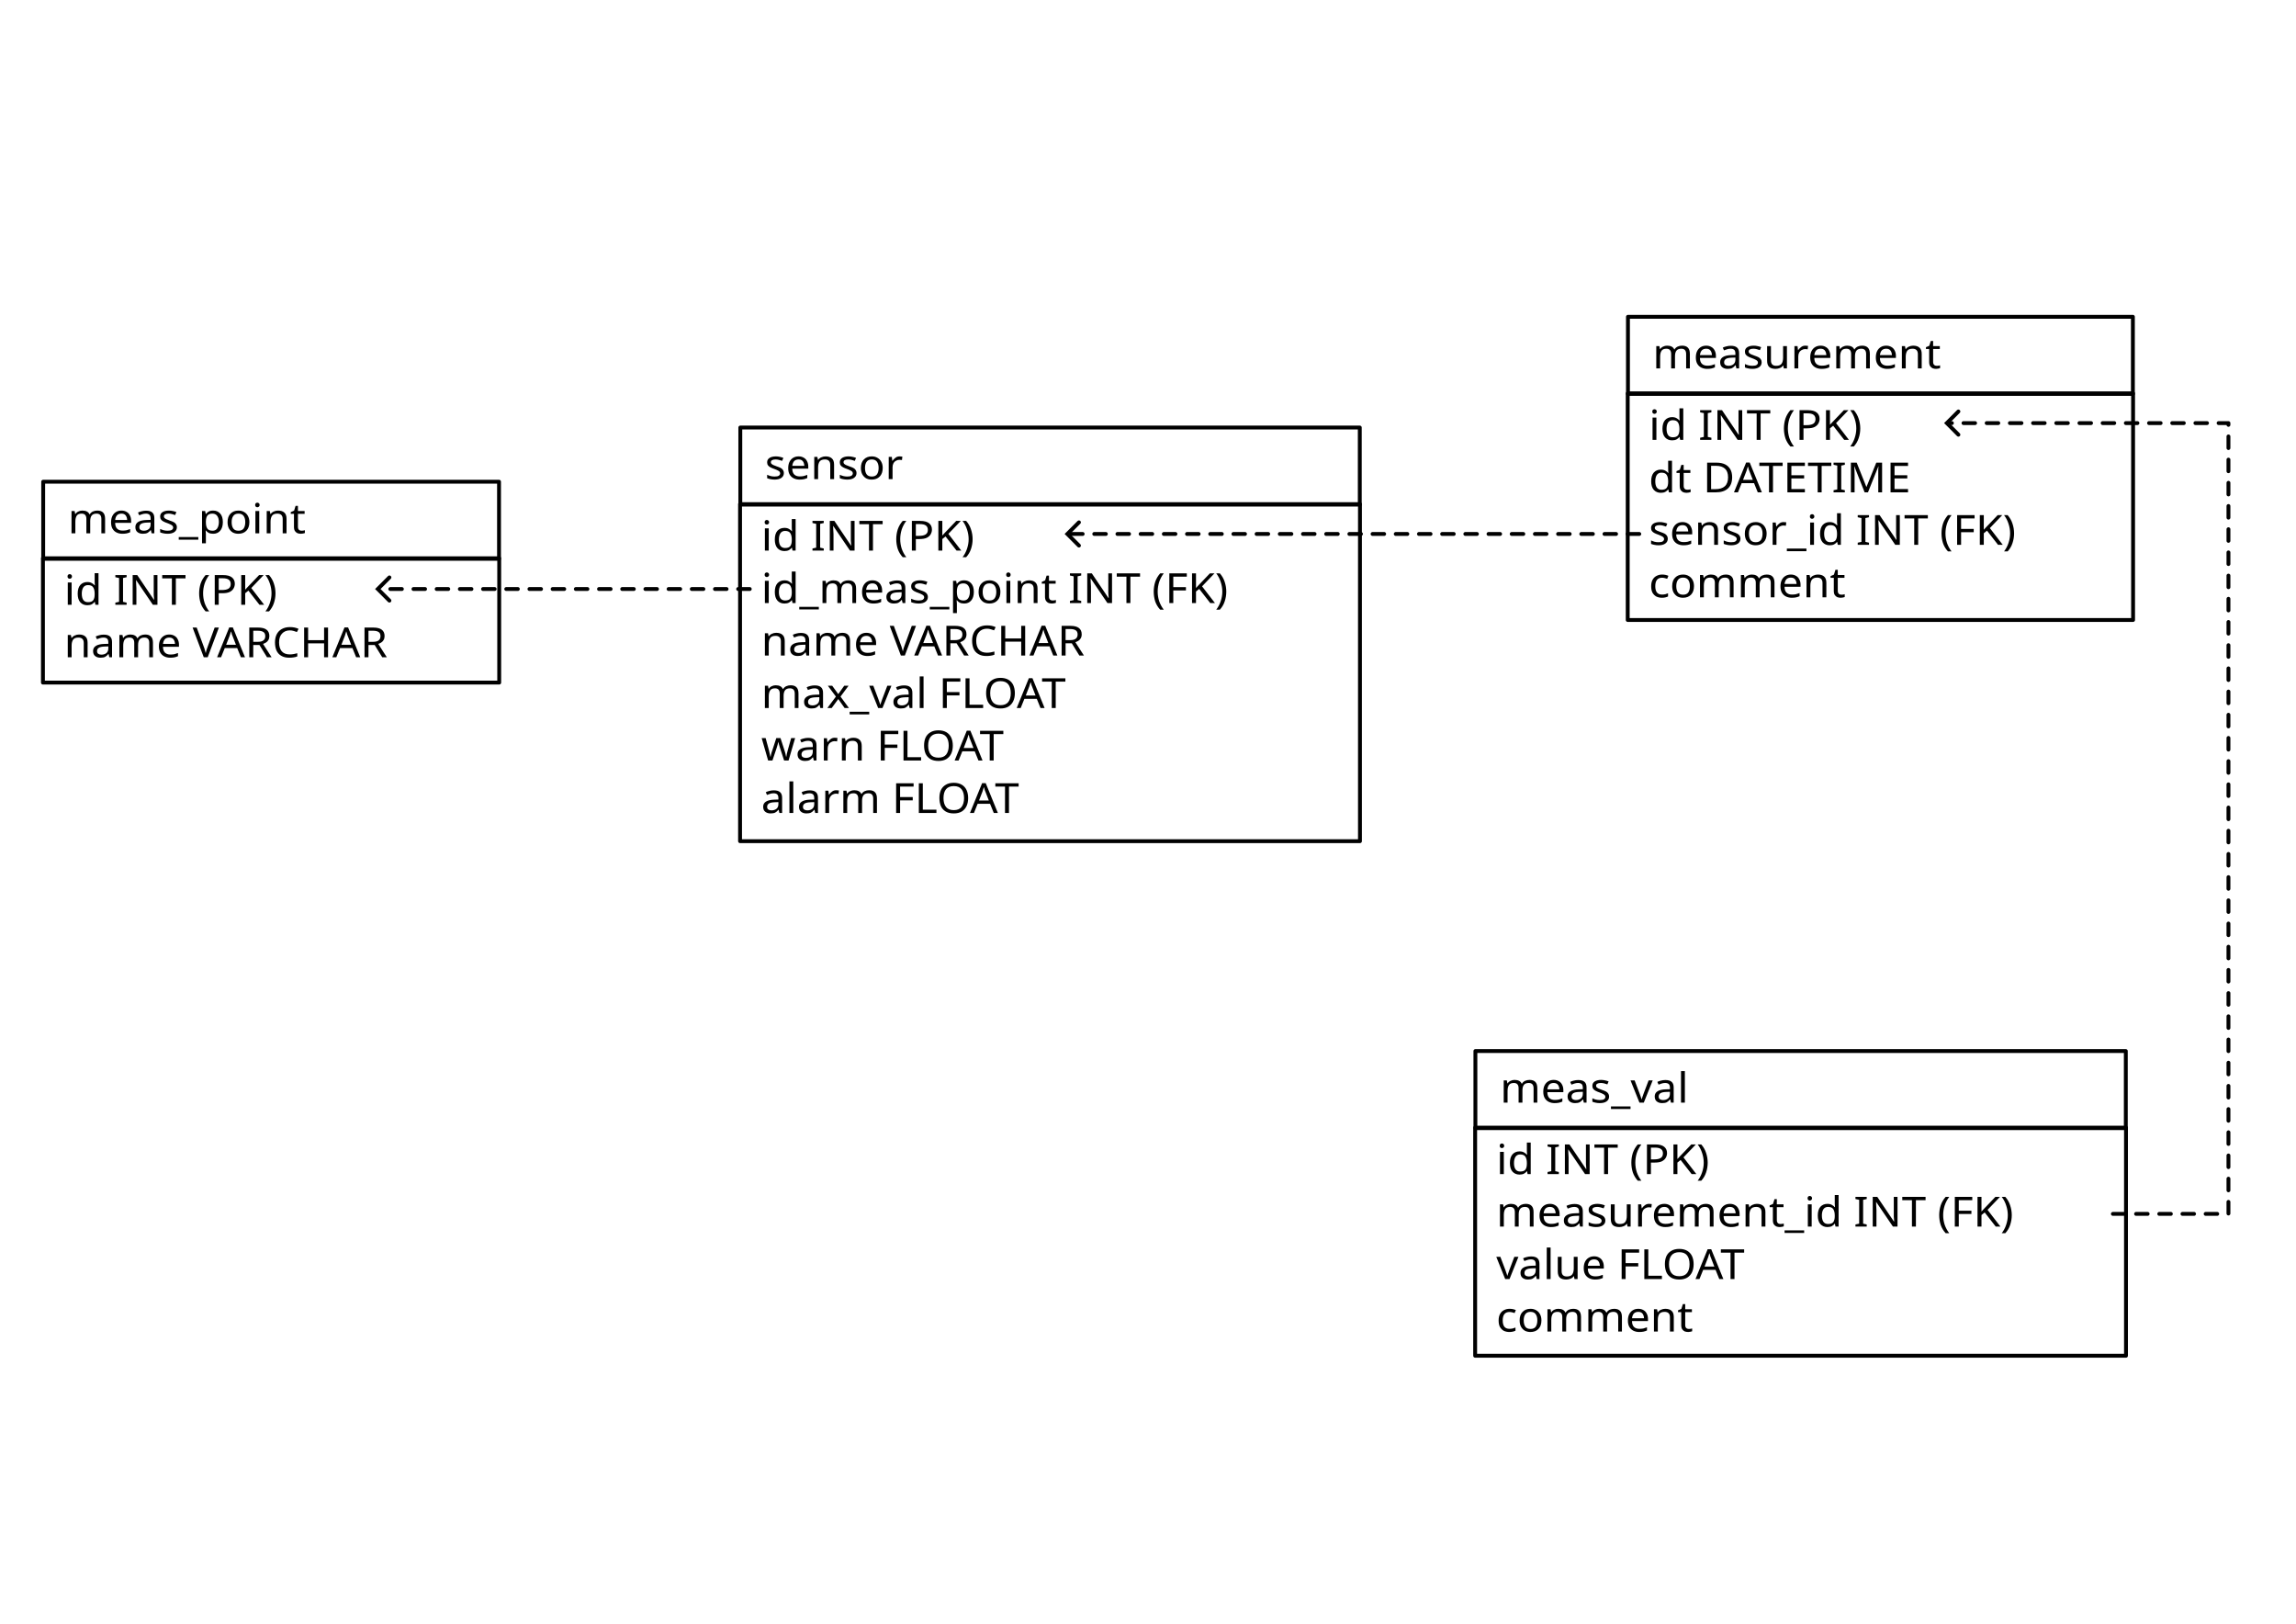
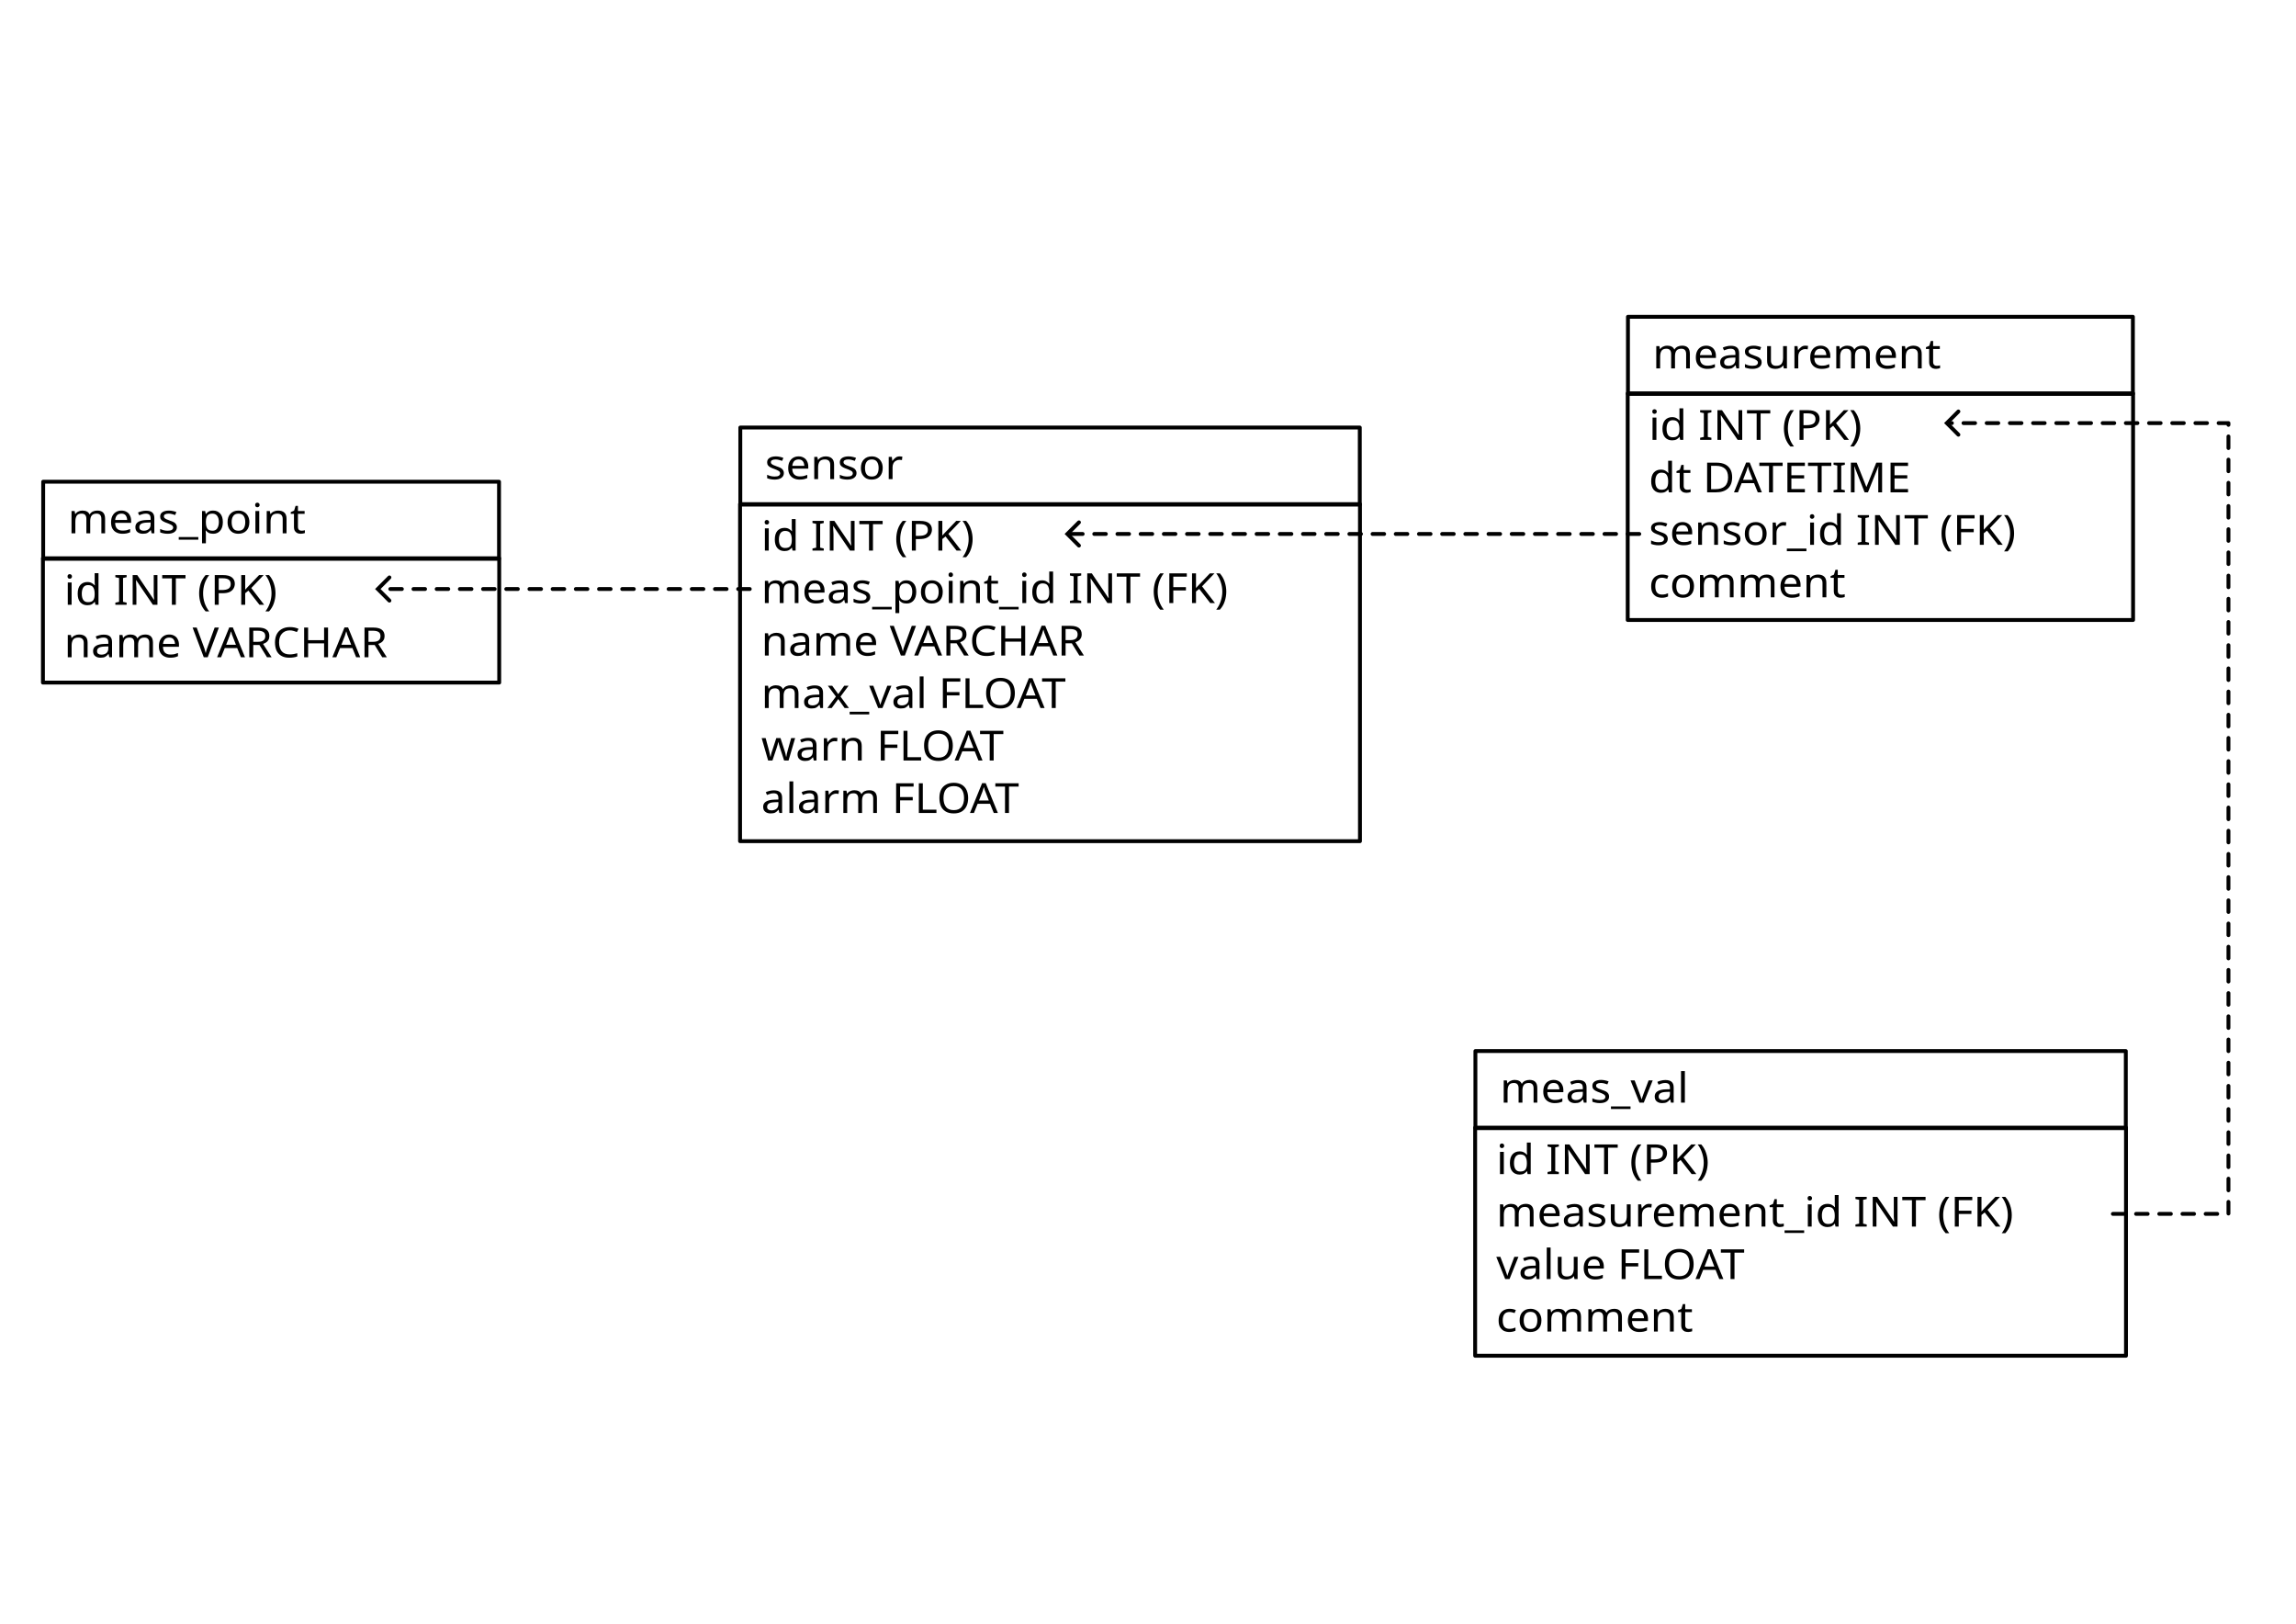
<svg xmlns="http://www.w3.org/2000/svg" width="297mm" height="210mm" viewBox="0 0 297 210" version="1.1" id="svg1">
  <defs id="defs1">
    <marker style="overflow:visible" id="marker12" refX="0" refY="0" orient="auto-start-reverse" markerWidth="1" markerHeight="1" viewBox="0 0 1 1" preserveAspectRatio="xMidYMid">
      <path style="fill:none;stroke:context-stroke;stroke-width:1;stroke-linecap:round" d="M 3,-3 0,0 3,3" transform="rotate(180,0.125,0)" id="path12" />
    </marker>
    <marker style="overflow:visible" id="ArrowWideRounded" refX="0" refY="0" orient="auto-start-reverse" markerWidth="1" markerHeight="1" viewBox="0 0 1 1" preserveAspectRatio="xMidYMid">
      <path style="fill:none;stroke:context-stroke;stroke-width:1;stroke-linecap:round" d="M 3,-3 0,0 3,3" transform="rotate(180,0.125,0)" id="path2" />
    </marker>
    <filter style="color-interpolation-filters:sRGB" id="filter1" x="-0" y="-0.002" width="1.001" height="1.004">
      <feGaussianBlur stdDeviation="0.005" id="feGaussianBlur1" />
    </filter>
    <filter style="color-interpolation-filters:sRGB" id="filter1-4" x="-0" y="-0.001" width="1.001" height="1.002">
      <feGaussianBlur stdDeviation="0.005" id="feGaussianBlur1-5" />
    </filter>
    <filter style="color-interpolation-filters:sRGB" id="filter1-5" x="-0.001" y="-0.004" width="1.001" height="1.007">
      <feGaussianBlur stdDeviation="0.005" id="feGaussianBlur1-2" />
    </filter>
    <filter style="color-interpolation-filters:sRGB" id="filter1-4-7" x="-0" y="-0" width="1" height="1.001">
      <feGaussianBlur stdDeviation="0.005" id="feGaussianBlur1-5-6" />
    </filter>
    <filter style="color-interpolation-filters:sRGB" id="filter1-7" x="-0" y="-0.003" width="1.001" height="1.006">
      <feGaussianBlur stdDeviation="0.005" id="feGaussianBlur1-4" />
    </filter>
    <filter style="color-interpolation-filters:sRGB" id="filter1-4-2" x="-0" y="-0" width="1" height="1.001">
      <feGaussianBlur stdDeviation="0.005" id="feGaussianBlur1-5-7" />
    </filter>
    <filter style="color-interpolation-filters:sRGB" id="filter1-7-4" x="-0" y="-0.002" width="1.001" height="1.005">
      <feGaussianBlur stdDeviation="0.005" id="feGaussianBlur1-4-4" />
    </filter>
    <filter style="color-interpolation-filters:sRGB" id="filter1-4-2-6" x="-0" y="-0" width="1" height="1.001">
      <feGaussianBlur stdDeviation="0.005" id="feGaussianBlur1-5-7-0" />
    </filter>
    <marker style="overflow:visible" id="ArrowWideRounded-1" refX="0" refY="0" orient="auto-start-reverse" markerWidth="1" markerHeight="1" viewBox="0 0 1 1" preserveAspectRatio="xMidYMid">
      <path style="fill:none;stroke:context-stroke;stroke-width:1;stroke-linecap:round" d="M 3,-3 0,0 3,3" transform="rotate(180,0.125,0)" id="path2-3" />
    </marker>
  </defs>
  <g id="layer1">
    <g id="g2" transform="translate(-32.21695,9.061017)">
      <rect style="fill:none;stroke:#000000;stroke-width:0.5;stroke-linecap:round;stroke-linejoin:round;stroke-dasharray:none;stroke-opacity:1;paint-order:stroke fill markers" id="rect1" width="58.966" height="9.969" x="37.803" y="53.241" />
      <rect style="fill:none;stroke:#000000;stroke-width:0.501;stroke-linecap:round;stroke-linejoin:round;stroke-dasharray:none;stroke-opacity:1;paint-order:stroke fill markers" id="rect1-8" width="59.022" height="16.076" x="37.771" y="63.145" />
      <text xml:space="preserve" style="font-size:5.518px;text-align:start;writing-mode:lr-tb;direction:ltr;text-anchor:start;mix-blend-mode:normal;fill:none;stroke:#000000;stroke-width:0.144;stroke-linecap:round;stroke-linejoin:round;stroke-dasharray:none;stroke-opacity:1;paint-order:stroke fill markers;filter:url(#filter1)" x="47.594" y="78.002" id="text1" transform="matrix(1.025712,0,0,0.9749326,-7.830908,-16.13642)">
        <tspan id="tspan1" style="font-style:normal;font-variant:normal;font-weight:normal;font-stretch:normal;font-family:'72 Monospace';-inkscape-font-specification:'72 Monospace';fill:#000000;fill-opacity:1;stroke:none;stroke-width:0.144;stroke-dasharray:none" x="47.594" y="78.002">meas_point</tspan>
      </text>
      <text xml:space="preserve" style="font-size:5.518px;text-align:start;writing-mode:lr-tb;direction:ltr;text-anchor:start;mix-blend-mode:normal;fill:none;stroke:#000000;stroke-width:0.144;stroke-linecap:round;stroke-linejoin:round;stroke-dasharray:none;stroke-opacity:1;paint-order:stroke fill markers;filter:url(#filter1-4)" x="47.594" y="78.002" id="text1-1" transform="matrix(1.025712,0,0,0.9749326,-8.314068,-6.893005)">
        <tspan id="tspan1-7" style="font-style:normal;font-variant:normal;font-weight:normal;font-stretch:normal;font-family:'72 Monospace';-inkscape-font-specification:'72 Monospace';fill:#000000;fill-opacity:1;stroke:none;stroke-width:0.144;stroke-dasharray:none" x="47.594" y="78.002">id INT (PK)</tspan>
        <tspan style="font-style:normal;font-variant:normal;font-weight:normal;font-stretch:normal;font-family:'72 Monospace';-inkscape-font-specification:'72 Monospace';fill:#000000;fill-opacity:1;stroke:none;stroke-width:0.144;stroke-dasharray:none" x="47.594" y="84.963" id="tspan2">name VARCHAR</tspan>
      </text>
    </g>
    <g id="g2-9" transform="translate(172.7821,-12.26613)">
      <rect style="fill:none;stroke:#000000;stroke-width:0.5;stroke-linecap:round;stroke-linejoin:round;stroke-dasharray:none;stroke-opacity:1;paint-order:stroke fill markers" id="rect1-3" width="65.316" height="9.969" x="37.803" y="53.241" />
      <rect style="fill:none;stroke:#000000;stroke-width:0.501;stroke-linecap:round;stroke-linejoin:round;stroke-dasharray:none;stroke-opacity:1;paint-order:stroke fill markers" id="rect1-8-1" width="65.372" height="29.305" x="37.771" y="63.145" />
      <text xml:space="preserve" style="font-size:5.518px;text-align:start;writing-mode:lr-tb;direction:ltr;text-anchor:start;mix-blend-mode:normal;fill:none;stroke:#000000;stroke-width:0.144;stroke-linecap:round;stroke-linejoin:round;stroke-dasharray:none;stroke-opacity:1;paint-order:stroke fill markers;filter:url(#filter1-7)" x="47.594" y="78.002" id="text1-9" transform="matrix(1.025712,0,0,0.9749326,-7.830908,-16.13642)">
        <tspan id="tspan1-8" style="font-style:normal;font-variant:normal;font-weight:normal;font-stretch:normal;font-family:'72 Monospace';-inkscape-font-specification:'72 Monospace';fill:#000000;fill-opacity:1;stroke:none;stroke-width:0.144;stroke-dasharray:none" x="47.594" y="78.002">measurement</tspan>
      </text>
      <text xml:space="preserve" style="font-size:5.518px;text-align:start;writing-mode:lr-tb;direction:ltr;text-anchor:start;mix-blend-mode:normal;fill:none;stroke:#000000;stroke-width:0.144;stroke-linecap:round;stroke-linejoin:round;stroke-dasharray:none;stroke-opacity:1;paint-order:stroke fill markers;filter:url(#filter1-4-2)" x="47.594" y="78.002" id="text1-1-6" transform="matrix(1.025712,0,0,0.9749326,-8.314068,-6.893005)">
        <tspan id="tspan1-7-5" style="font-style:normal;font-variant:normal;font-weight:normal;font-stretch:normal;font-family:'72 Monospace';-inkscape-font-specification:'72 Monospace';fill:#000000;fill-opacity:1;stroke:none;stroke-width:0.144;stroke-dasharray:none" x="47.594" y="78.002">id INT (PK)</tspan>
        <tspan style="font-style:normal;font-variant:normal;font-weight:normal;font-stretch:normal;font-family:'72 Monospace';-inkscape-font-specification:'72 Monospace';fill:#000000;fill-opacity:1;stroke:none;stroke-width:0.144;stroke-dasharray:none" x="47.594" y="84.963" id="tspan2-0">dt DATETIME</tspan>
        <tspan style="font-style:normal;font-variant:normal;font-weight:normal;font-stretch:normal;font-family:'72 Monospace';-inkscape-font-specification:'72 Monospace';fill:#000000;fill-opacity:1;stroke:none;stroke-width:0.144;stroke-dasharray:none" x="47.594" y="91.925" id="tspan7">sensor_id INT (FK)</tspan>
        <tspan style="font-style:normal;font-variant:normal;font-weight:normal;font-stretch:normal;font-family:'72 Monospace';-inkscape-font-specification:'72 Monospace';fill:#000000;fill-opacity:1;stroke:none;stroke-width:0.144;stroke-dasharray:none" x="47.594" y="98.886" id="tspan8">comment</tspan>
      </text>
    </g>
    <g id="g2-9-6" transform="translate(153.0472,82.69695)">
      <rect style="fill:none;stroke:#000000;stroke-width:0.5;stroke-linecap:round;stroke-linejoin:round;stroke-dasharray:none;stroke-opacity:1;paint-order:stroke fill markers" id="rect1-3-1" width="84.135" height="9.969" x="37.803" y="53.241" />
      <rect style="fill:none;stroke:#000000;stroke-width:0.501;stroke-linecap:round;stroke-linejoin:round;stroke-dasharray:none;stroke-opacity:1;paint-order:stroke fill markers" id="rect1-8-1-8" width="84.191" height="29.5" x="37.771" y="63.145" />
      <text xml:space="preserve" style="font-size:5.518px;text-align:start;writing-mode:lr-tb;direction:ltr;text-anchor:start;mix-blend-mode:normal;fill:none;stroke:#000000;stroke-width:0.144;stroke-linecap:round;stroke-linejoin:round;stroke-dasharray:none;stroke-opacity:1;paint-order:stroke fill markers;filter:url(#filter1-7-4)" x="47.594" y="78.002" id="text1-9-4" transform="matrix(1.025712,0,0,0.9749326,-7.830908,-16.13642)">
        <tspan id="tspan1-8-9" style="font-style:normal;font-variant:normal;font-weight:normal;font-stretch:normal;font-family:'72 Monospace';-inkscape-font-specification:'72 Monospace';fill:#000000;fill-opacity:1;stroke:none;stroke-width:0.144;stroke-dasharray:none" x="47.594" y="78.002">meas_val</tspan>
      </text>
      <text xml:space="preserve" style="font-size:5.518px;text-align:start;writing-mode:lr-tb;direction:ltr;text-anchor:start;mix-blend-mode:normal;fill:none;stroke:#000000;stroke-width:0.144;stroke-linecap:round;stroke-linejoin:round;stroke-dasharray:none;stroke-opacity:1;paint-order:stroke fill markers;filter:url(#filter1-4-2-6)" x="47.594" y="78.002" id="text1-1-6-6" transform="matrix(1.025712,0,0,0.9749326,-8.314068,-6.893005)">
        <tspan id="tspan1-7-5-3" style="font-style:normal;font-variant:normal;font-weight:normal;font-stretch:normal;font-family:'72 Monospace';-inkscape-font-specification:'72 Monospace';fill:#000000;fill-opacity:1;stroke:none;stroke-width:0.144;stroke-dasharray:none" x="47.594" y="78.002">id INT (PK)</tspan>
        <tspan style="font-style:normal;font-variant:normal;font-weight:normal;font-stretch:normal;font-family:'72 Monospace';-inkscape-font-specification:'72 Monospace';fill:#000000;fill-opacity:1;stroke:none;stroke-width:0.144;stroke-dasharray:none" x="47.594" y="84.963" id="tspan7-8">measurement_id INT (FK)</tspan>
        <tspan style="font-style:normal;font-variant:normal;font-weight:normal;font-stretch:normal;font-family:'72 Monospace';-inkscape-font-specification:'72 Monospace';fill:#000000;fill-opacity:1;stroke:none;stroke-width:0.144;stroke-dasharray:none" x="47.594" y="91.925" id="tspan9">value FLOAT</tspan>
        <tspan style="font-style:normal;font-variant:normal;font-weight:normal;font-stretch:normal;font-family:'72 Monospace';-inkscape-font-specification:'72 Monospace';fill:#000000;fill-opacity:1;stroke:none;stroke-width:0.144;stroke-dasharray:none" x="47.594" y="98.886" id="tspan8-8">comment</tspan>
      </text>
    </g>
    <g id="g2-4" transform="translate(57.95938,2.054459)">
      <rect style="fill:none;stroke:#000000;stroke-width:0.5;stroke-linecap:round;stroke-linejoin:round;stroke-dasharray:none;stroke-opacity:1;paint-order:stroke fill markers" id="rect1-2" width="80.133" height="9.969" x="37.803" y="53.241" />
      <rect style="fill:none;stroke:#000000;stroke-width:0.501;stroke-linecap:round;stroke-linejoin:round;stroke-dasharray:none;stroke-opacity:1;paint-order:stroke fill markers" id="rect1-8-3" width="80.188" height="43.593" x="37.771" y="63.145" />
      <text xml:space="preserve" style="font-size:5.518px;text-align:start;writing-mode:lr-tb;direction:ltr;text-anchor:start;mix-blend-mode:normal;fill:none;stroke:#000000;stroke-width:0.144;stroke-linecap:round;stroke-linejoin:round;stroke-dasharray:none;stroke-opacity:1;paint-order:stroke fill markers;filter:url(#filter1-5)" x="47.594" y="78.002" id="text1-2" transform="matrix(1.025712,0,0,0.9749326,-7.830908,-16.13642)">
        <tspan id="tspan1-2" style="font-style:normal;font-variant:normal;font-weight:normal;font-stretch:normal;font-family:'72 Monospace';-inkscape-font-specification:'72 Monospace';fill:#000000;fill-opacity:1;stroke:none;stroke-width:0.144;stroke-dasharray:none" x="47.594" y="78.002">sensor</tspan>
      </text>
      <text xml:space="preserve" style="font-size:5.518px;text-align:start;writing-mode:lr-tb;direction:ltr;text-anchor:start;mix-blend-mode:normal;fill:none;stroke:#000000;stroke-width:0.144;stroke-linecap:round;stroke-linejoin:round;stroke-dasharray:none;stroke-opacity:1;paint-order:stroke fill markers;filter:url(#filter1-4-7)" x="47.594" y="78.002" id="text1-1-1" transform="matrix(1.025712,0,0,0.9749326,-8.314068,-6.893005)">
        <tspan id="tspan1-7-6" style="font-style:normal;font-variant:normal;font-weight:normal;font-stretch:normal;font-family:'72 Monospace';-inkscape-font-specification:'72 Monospace';fill:#000000;fill-opacity:1;stroke:none;stroke-width:0.144;stroke-dasharray:none" x="47.594" y="78.002">id INT (PK)</tspan>
-         <tspan style="font-style:normal;font-variant:normal;font-weight:normal;font-stretch:normal;font-family:'72 Monospace';-inkscape-font-specification:'72 Monospace';fill:#000000;fill-opacity:1;stroke:none;stroke-width:0.144;stroke-dasharray:none" x="47.594" y="84.963" id="tspan2-8">id_meas_point INT (FK)</tspan>
+         <tspan style="font-style:normal;font-variant:normal;font-weight:normal;font-stretch:normal;font-family:'72 Monospace';-inkscape-font-specification:'72 Monospace';fill:#000000;fill-opacity:1;stroke:none;stroke-width:0.144;stroke-dasharray:none" x="47.594" y="84.963" id="tspan2-8">meas_point_id INT (FK)</tspan>
        <tspan style="font-style:normal;font-variant:normal;font-weight:normal;font-stretch:normal;font-family:'72 Monospace';-inkscape-font-specification:'72 Monospace';fill:#000000;fill-opacity:1;stroke:none;stroke-width:0.144;stroke-dasharray:none" x="47.594" y="91.925" id="tspan3">name VARCHAR</tspan>
        <tspan style="font-style:normal;font-variant:normal;font-weight:normal;font-stretch:normal;font-family:'72 Monospace';-inkscape-font-specification:'72 Monospace';fill:#000000;fill-opacity:1;stroke:none;stroke-width:0.144;stroke-dasharray:none" x="47.594" y="98.886" id="tspan4">max_val FLOAT</tspan>
        <tspan style="font-style:normal;font-variant:normal;font-weight:normal;font-stretch:normal;font-family:'72 Monospace';-inkscape-font-specification:'72 Monospace';fill:#000000;fill-opacity:1;stroke:none;stroke-width:0.144;stroke-dasharray:none" x="47.594" y="105.847" id="tspan5">warn FLOAT</tspan>
        <tspan style="font-style:normal;font-variant:normal;font-weight:normal;font-stretch:normal;font-family:'72 Monospace';-inkscape-font-specification:'72 Monospace';fill:#000000;fill-opacity:1;stroke:none;stroke-width:0.144;stroke-dasharray:none" x="47.594" y="112.808" id="tspan6">alarm FLOAT</tspan>
      </text>
    </g>
    <path style="fill:#000000;fill-opacity:1;stroke:none;stroke-width:0.5;stroke-linecap:round;stroke-linejoin:round;stroke-dasharray:none;stroke-opacity:1;paint-order:stroke fill markers" d="M 98.664,76.515 H 50.003" id="path9" />
    <path style="fill:#000000;fill-opacity:1;stroke:#000000;stroke-width:0.5;stroke-linecap:round;stroke-linejoin:round;stroke-dasharray:1.5, 1.5;stroke-dashoffset:0;stroke-opacity:1;marker-end:url(#ArrowWideRounded);paint-order:stroke fill markers" d="M 96.986,76.18 H 48.997" id="path10" />
    <path style="fill:#000000;fill-opacity:1;stroke:#000000;stroke-width:0.5;stroke-linecap:round;stroke-linejoin:round;stroke-dasharray:1.5, 1.5;stroke-dashoffset:0;stroke-opacity:1;marker-end:url(#ArrowWideRounded-1);paint-order:stroke fill markers" d="M 212.048,69.059 H 138.193" id="path10-9" />
    <path style="fill:none;fill-opacity:1;stroke:#000000;stroke-width:0.5;stroke-linecap:round;stroke-linejoin:round;stroke-dasharray:1.5, 1.5;stroke-dashoffset:0;stroke-opacity:1;marker-end:url(#marker12);paint-order:stroke fill markers" d="M 273.312,156.996 H 288.262 V 54.72 h -36.307" id="path11" />
  </g>
</svg>
